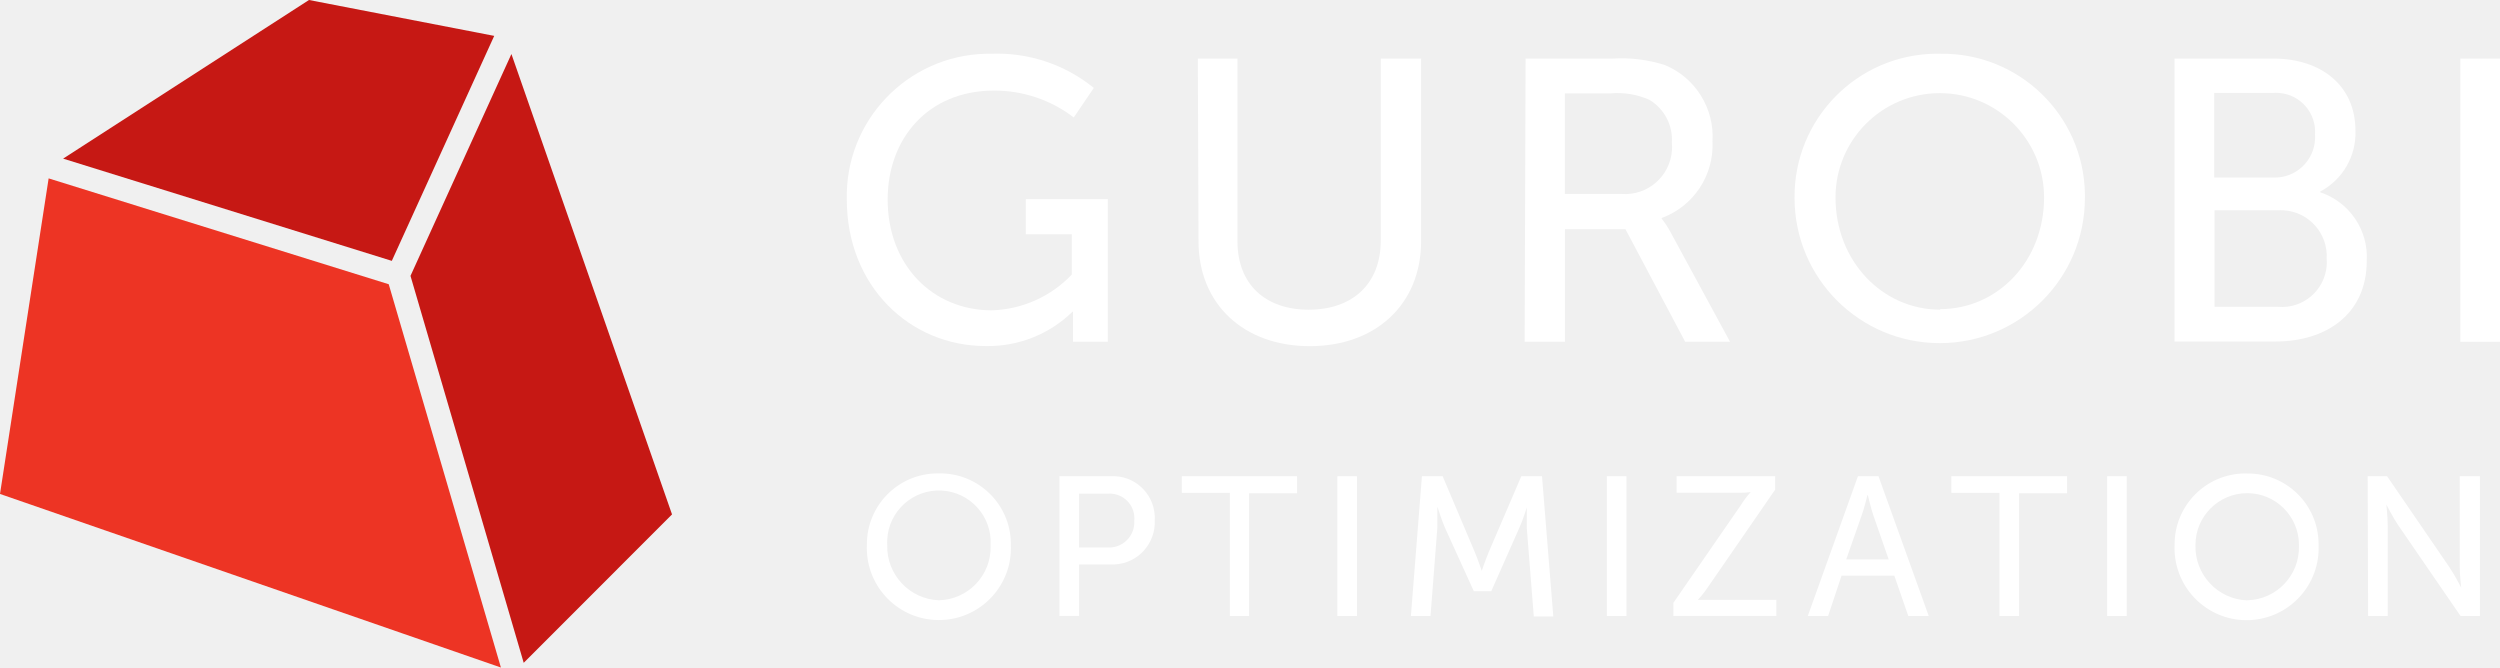
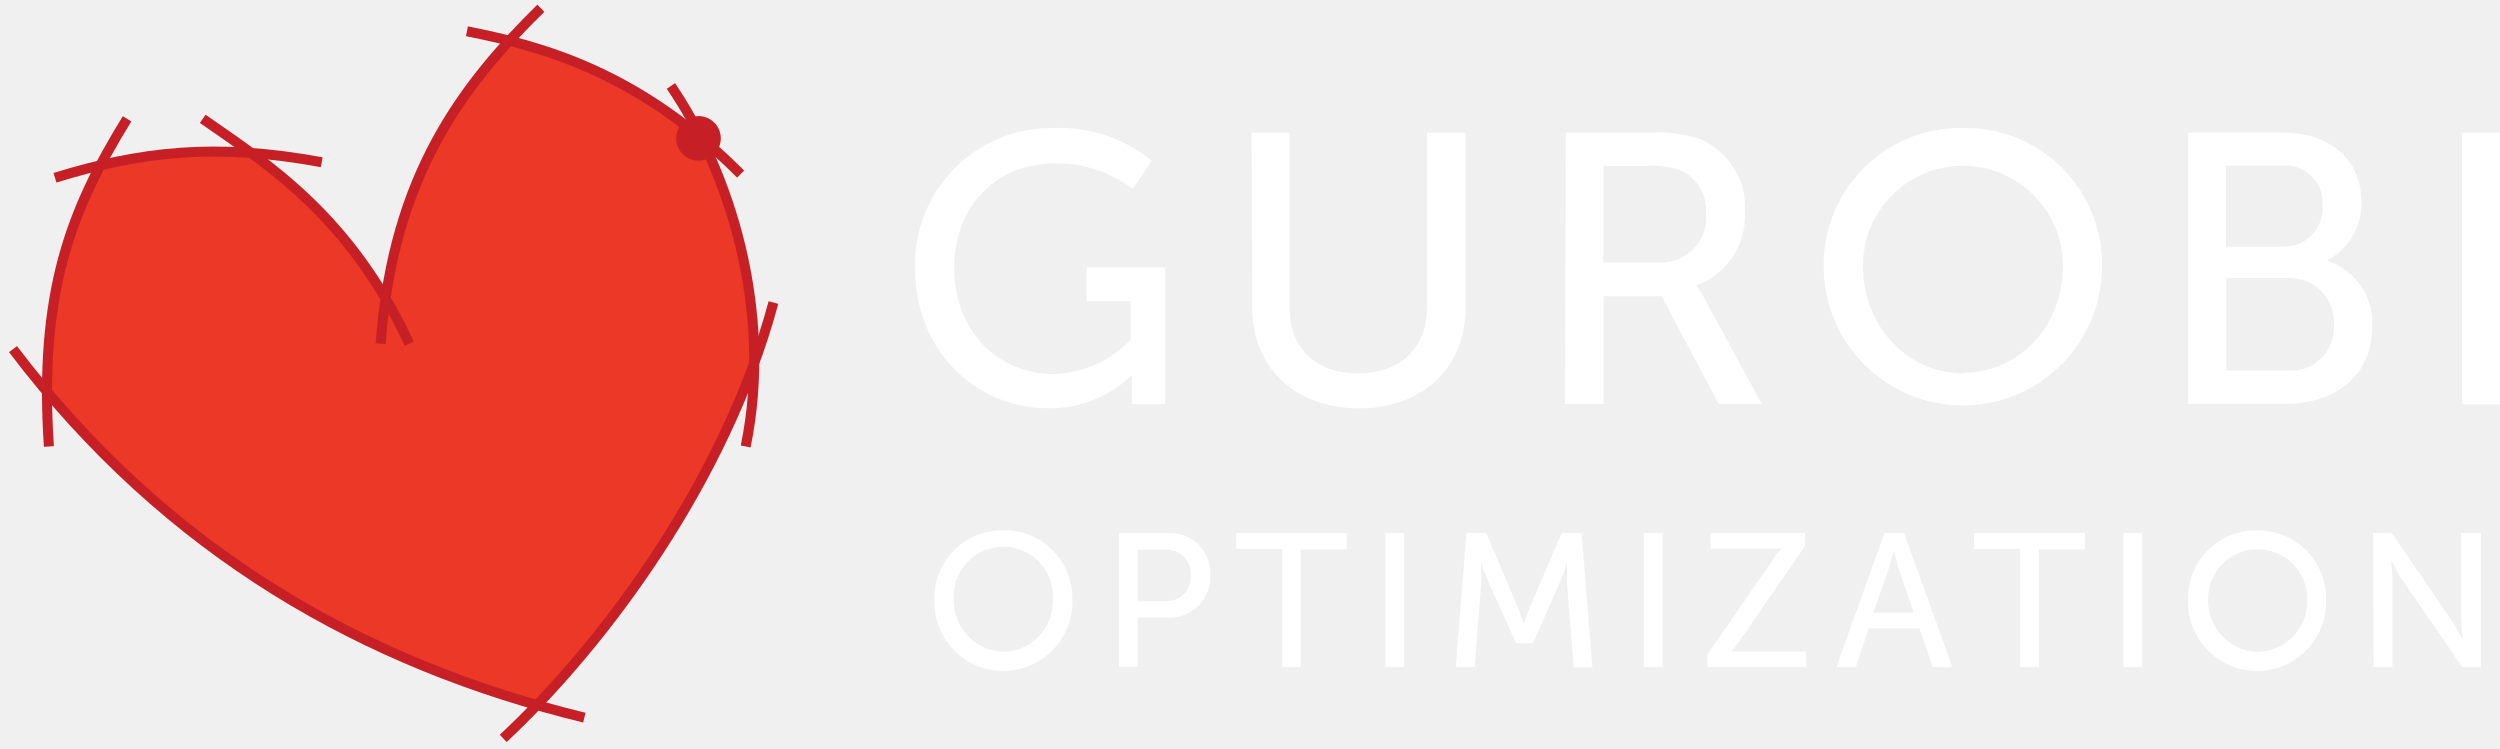
- <svg xmlns="http://www.w3.org/2000/svg" id="Layer_2" viewBox="0 0 478.03 127.64">
+ <svg xmlns="http://www.w3.org/2000/svg" id="Layer_1" viewBox="0 0 498.61 149.28">
  <defs>
-     <style>.cls-1{fill:#ed3424;}.cls-2{fill:#fff;}.cls-3{fill:#c61814;}</style>
+     <style>.cls-1{fill:#c62026;}.cls-2{fill:none;stroke:#c62026;stroke-miterlimit:10;stroke-width:2px;}.cls-3{fill:#fff;}.cls-4{fill:#ec3826;}</style>
  </defs>
-   <g id="Layer_2-2">
-     <path class="cls-2" d="m179.54,114.78c5.59-.14,10.01-4.78,9.88-10.37,0-.07,0-.15,0-.22.28-5.46-3.92-10.11-9.38-10.39-5.46-.28-10.11,3.92-10.39,9.38-.02.34-.02.67,0,1.01-.17,5.65,4.25,10.38,9.89,10.59m0-24.26c7.46-.13,13.62,5.82,13.75,13.28,0,.13,0,.26,0,.39.33,7.6-5.57,14.03-13.17,14.36-7.6.33-14.03-5.57-14.36-13.17-.02-.4-.02-.79,0-1.19-.07-7.48,5.93-13.6,13.41-13.67.12,0,.24,0,.36,0" />
-     <path class="cls-2" d="m211.75,104.68c2.66.18,4.96-1.84,5.14-4.5.01-.21.01-.43,0-.64.24-2.6-1.68-4.9-4.28-5.14-.29-.03-.57-.03-.86,0h-5.42v10.28h5.42Zm-9.17-13.62h9.79c4.41-.25,8.18,3.13,8.43,7.53.02.28.02.56,0,.84.23,4.47-3.2,8.27-7.67,8.5-.25.01-.51.01-.76,0h-6.04v9.84h-3.75v-26.73Z" />
-     <polygon class="cls-2" points="235.16 94.24 225.98 94.24 225.98 91.06 248.01 91.06 248.01 94.32 238.84 94.32 238.84 117.79 235.16 117.79 235.16 94.24" />
-     <rect class="cls-2" x="255.72" y="91.06" width="3.75" height="26.73" />
-     <path class="cls-2" d="m271.89,91.06h3.96l6.14,14.49c.62,1.49,1.34,3.6,1.34,3.6,0,0,.72-2.11,1.34-3.6l6.22-14.49h3.96l2.16,26.81h-3.73l-1.34-16.91v-3.93s-.8,2.57-1.44,3.93l-5.35,12.08h-3.34l-5.53-12.16c-.62-1.44-1.44-4.01-1.44-4.01v4.01l-1.31,16.91h-3.75l2.11-26.73Z" />
-     <rect class="cls-2" x="307.25" y="91.06" width="3.75" height="26.73" />
-     <path class="cls-2" d="m319.97,115.27l12.85-18.61c.57-.91,1.21-1.77,1.93-2.57-.66.1-1.33.14-2,.13h-12.16v-3.16h18.84v2.57l-12.85,18.63c-.58.86-1.22,1.68-1.93,2.44h15.01v3.08h-19.69v-2.52Z" />
-     <path class="cls-2" d="m357.08,94.66s-.62,2.57-1.08,3.8l-2.98,8.51h8.12l-2.96-8.51c-.46-1.36-1.03-3.8-1.03-3.8h-.08Zm5.14,15.42h-10.1l-2.57,7.71h-3.88l9.59-26.73h3.93l9.61,26.73h-3.91l-2.67-7.71Z" />
-     <polygon class="cls-2" points="382.32 94.24 373.12 94.24 373.12 91.06 395.25 91.06 395.25 94.32 386.07 94.32 386.07 117.79 382.32 117.79 382.32 94.24" />
-     <rect class="cls-2" x="402.91" y="91.06" width="3.75" height="26.73" />
-     <path class="cls-2" d="m429.69,114.78c5.59-.12,10.02-4.75,9.9-10.34,0-.08,0-.16,0-.24,0-5.46-4.42-9.9-9.89-9.9-5.46,0-9.9,4.42-9.9,9.89v.02c-.17,5.65,4.25,10.38,9.89,10.59m0-24.26c7.47-.07,13.58,5.92,13.65,13.39,0,.1,0,.19,0,.28.33,7.6-5.57,14.03-13.17,14.36-7.6.33-14.03-5.57-14.36-13.17-.02-.4-.02-.79,0-1.19-.07-7.48,5.93-13.6,13.41-13.68.16,0,.31,0,.47,0" />
-     <path class="cls-2" d="m452.71,91.06h3.73l11.93,17.42c.98,1.44,2.24,3.88,2.24,3.88,0,0-.28-2.42-.28-3.88v-17.42h3.86v26.73h-3.7l-11.95-17.4c-1-1.49-2.24-3.91-2.24-3.91,0,0,.26,2.39.26,3.91v17.4h-3.75l-.08-26.73Z" />
-     <path class="cls-2" d="m189.49,10.28c7.13-.29,14.12,2.03,19.66,6.53l-3.83,5.65c-4.37-3.35-9.73-5.16-15.24-5.14-12.7,0-20.35,9.25-20.35,20.82,0,12.54,8.58,21.2,19.92,21.2,5.8-.18,11.29-2.63,15.29-6.84v-7.71h-8.79v-6.71h15.68v27.27h-6.66v-5.76h-.08c-4.43,4.33-10.41,6.7-16.6,6.58-14.55,0-26.57-11.49-26.57-28.01-.36-15.04,11.55-27.52,26.59-27.88.33,0,.66,0,.99,0" />
-     <path class="cls-2" d="m229.04,11.21h7.58v34.93c0,8.25,5.35,13.08,13.62,13.08s13.78-4.83,13.78-13.24V11.21h7.71v34.93c0,12-8.64,20.05-21.28,20.05s-21.28-8.04-21.28-20.05l-.13-34.93Z" />
-     <path class="cls-2" d="m310.1,37.09c4.96.35,9.25-3.39,9.6-8.35.03-.48.03-.97-.02-1.45.22-3.32-1.44-6.48-4.29-8.2-2.33-1.04-4.89-1.47-7.43-1.23h-8.74v19.22h10.87Zm-18.4-25.88h16.55c3.41-.23,6.84.19,10.1,1.23,5.85,2.43,9.5,8.31,9.1,14.62.3,6.47-3.63,12.39-9.71,14.62v.15c.61.76,1.15,1.58,1.62,2.44l11.44,21.07h-8.58l-11.41-21.51h-11.57v21.51h-7.71l.18-54.15Z" />
-     <path class="cls-2" d="m370.96,59.11c11.03,0,19.89-9.18,19.89-21.36,0-11.01-8.93-19.94-19.94-19.94s-19.94,8.93-19.94,19.94c0,12.18,8.97,21.46,20,21.46v-.1Zm0-48.83c15.04-.26,27.45,11.73,27.7,26.77,0,.27,0,.53,0,.8,0,15.33-12.43,27.76-27.76,27.76s-27.76-12.43-27.76-27.76c-.14-15.09,11.97-27.44,27.06-27.58.25,0,.5,0,.75,0" />
-     <path class="cls-2" d="m435.62,58.67c4.72.4,8.87-3.11,9.27-7.84.04-.44.04-.89,0-1.34.28-4.85-3.42-9-8.27-9.28-.36-.02-.73-.02-1.09,0h-12.08v18.45h12.16Zm-.93-24.72c4.26.15,7.83-3.18,7.98-7.43,0-.26,0-.51-.01-.77.3-4.11-2.78-7.68-6.89-7.98-.4-.03-.81-.03-1.21,0h-11.18v16.17h11.31Zm-18.89-22.75h18.89c9.12,0,15.7,5.14,15.7,13.78.18,4.85-2.44,9.38-6.73,11.64v.15c5.58,1.86,9.23,7.23,8.89,13.11,0,10.28-7.89,15.42-17.4,15.42h-19.35V11.21Z" />
-     <rect class="cls-2" x="470.45" y="11.21" width="7.58" height="54.15" />
-     <polygon class="cls-3" points="94.5 6.86 59.08 0 12.07 30.33 74.92 49.88 94.5 6.86" />
-     <polygon class="cls-1" points="9.3 34.11 6.36 53.16 0 94.45 77.03 121.14 95.78 127.64 74.33 54.35 9.3 34.11" />
-     <polygon class="cls-3" points="97.79 10.33 78.49 52.75 100.14 126.74 128.5 98.36 97.79 10.33" />
-   </g>
+   <path class="cls-3" d="M200.12,130.03c5.59-.14,10.01-4.78,9.88-10.37v-.22c.28-5.46-3.92-10.11-9.38-10.39-5.46-.28-10.11,3.92-10.39,9.38-.02.34-.02.67,0,1.01-.17,5.65,4.25,10.38,9.89,10.59M200.12,105.77c7.46-.13,13.62,5.82,13.75,13.28v.39c.33,7.6-5.57,14.03-13.17,14.36-7.6.33-14.03-5.57-14.36-13.17-.02-.4-.02-.79,0-1.19-.07-7.48,5.93-13.6,13.41-13.67h.36" />
+   <path class="cls-3" d="M232.33,119.93c2.66.18,4.96-1.84,5.14-4.5,0-.21,0-.43,0-.64.24-2.6-1.68-4.9-4.28-5.14-.29-.03-.57-.03-.86,0h-5.42v10.28h5.42ZM223.16,106.31h9.79c4.41-.25,8.18,3.13,8.43,7.53.02.28.02.56,0,.84.23,4.47-3.2,8.27-7.67,8.5-.25.01-.51.01-.76,0h-6.04v9.84h-3.75v-26.73.02Z" />
+   <path class="cls-3" d="M292.47,106.31h3.96l6.14,14.49c.62,1.49,1.34,3.6,1.34,3.6,0,0,.72-2.11,1.34-3.6l6.22-14.49h3.96l2.16,26.81h-3.73l-1.34-16.91v-3.93s-.8,2.57-1.44,3.93l-5.35,12.08h-3.34l-5.53-12.16c-.62-1.44-1.44-4.01-1.44-4.01v4.01l-1.31,16.91h-3.75l2.11-26.73h0Z" />
+   <path class="cls-3" d="M377.66,109.91s-.62,2.57-1.08,3.8l-2.98,8.51h8.12l-2.96-8.51c-.46-1.36-1.03-3.8-1.03-3.8h-.08,0ZM382.8,125.33h-10.1l-2.57,7.71h-3.88l9.59-26.73h3.93l9.61,26.73h-3.91l-2.67-7.71h0Z" />
+   <path class="cls-3" d="M450.27,130.03c5.59-.12,10.02-4.75,9.9-10.34v-.24c0-5.46-4.42-9.9-9.89-9.9s-9.9,4.42-9.9,9.89v.02c-.17,5.65,4.25,10.38,9.89,10.59M450.27,105.79c7.47-.07,13.58,5.92,13.65,13.39v.28c.33,7.6-5.57,14.03-13.17,14.36-7.6.33-14.03-5.57-14.36-13.17-.02-.4-.02-.79,0-1.19-.07-7.48,5.93-13.6,13.41-13.68h.47" />
+   <path class="cls-3" d="M473.29,106.31h3.73l11.93,17.42c.98,1.44,2.24,3.88,2.24,3.88,0,0-.28-2.42-.28-3.88v-17.42h3.86v26.73h-3.7l-11.95-17.4c-1-1.49-2.24-3.91-2.24-3.91,0,0,.26,2.39.26,3.91v17.4h-3.75l-.08-26.73h-.02Z" />
+   <path class="cls-3" d="M210.07,25.53c7.13-.29,14.12,2.03,19.66,6.53l-3.83,5.65c-4.37-3.35-9.73-5.16-15.24-5.14-12.7,0-20.35,9.25-20.35,20.82,0,12.54,8.58,21.2,19.92,21.2,5.8-.18,11.29-2.63,15.29-6.84v-7.71h-8.79v-6.71h15.68v27.27h-6.66v-5.76h-.08c-4.43,4.33-10.41,6.7-16.6,6.58-14.55,0-26.57-11.49-26.57-28.01-.36-15.04,11.55-27.52,26.59-27.88h.99" />
+   <path class="cls-3" d="M249.62,26.46h7.58v34.92c0,8.25,5.35,13.08,13.62,13.08s13.78-4.83,13.78-13.24V26.46h7.71v34.92c0,12-8.64,20.05-21.28,20.05s-21.28-8.04-21.28-20.05l-.13-34.93h0Z" />
+   <path class="cls-3" d="M330.68,52.34c4.96.35,9.25-3.39,9.6-8.35.03-.48.03-.97-.02-1.45.22-3.32-1.44-6.48-4.29-8.2-2.33-1.04-4.89-1.47-7.43-1.23h-8.74v19.22h10.88ZM312.28,26.46h16.55c3.41-.23,6.84.19,10.1,1.23,5.85,2.43,9.5,8.31,9.1,14.62.3,6.47-3.63,12.39-9.71,14.62v.15c.61.76,1.15,1.58,1.62,2.44l11.44,21.07h-8.58l-11.41-21.51h-11.57v21.51h-7.71l.18-54.15v.02Z" />
+   <path class="cls-3" d="M391.54,74.36c11.03,0,19.89-9.18,19.89-21.36,0-11.01-8.93-19.94-19.94-19.94s-19.94,8.93-19.94,19.94c0,12.18,8.97,21.46,20,21.46v-.1h0ZM391.54,25.53c15.04-.26,27.45,11.73,27.7,26.77v.8c0,15.33-12.43,27.76-27.76,27.76s-27.76-12.43-27.76-27.76c-.14-15.09,11.97-27.44,27.06-27.58h.75" />
+   <path class="cls-3" d="M456.2,73.92c4.72.4,8.87-3.11,9.27-7.84.04-.44.04-.89,0-1.34.28-4.85-3.42-9-8.27-9.28-.36-.02-.73-.02-1.09,0h-12.08v18.45h12.17ZM455.27,49.2c4.26.15,7.83-3.18,7.98-7.43,0-.26,0-.51-.01-.77.3-4.11-2.78-7.68-6.89-7.98-.4-.03-.81-.03-1.21,0h-11.18v16.17h11.31ZM436.38,26.45h18.89c9.12,0,15.7,5.14,15.7,13.78.18,4.85-2.44,9.38-6.73,11.64v.15c5.58,1.86,9.23,7.23,8.89,13.11,0,10.28-7.89,15.42-17.4,15.42h-19.35V26.46h0Z" />
+   <polygon class="cls-3" points="255.74 109.49 246.56 109.49 246.56 106.31 268.59 106.31 268.59 109.57 259.42 109.57 259.42 133.04 255.74 133.04 255.74 109.49" />
+   <rect class="cls-3" x="276.3" y="106.31" width="3.75" height="26.73" />
+   <rect class="cls-3" x="327.83" y="106.31" width="3.75" height="26.73" />
+   <path class="cls-3" d="M340.55,130.52l12.85-18.61c.57-.91,1.21-1.77,1.93-2.57-.66.1-1.33.14-2,.13h-12.16v-3.16h18.84v2.57l-12.85,18.63c-.58.86-1.22,1.68-1.93,2.44h15.01v3.08h-19.69v-2.52h0Z" />
+   <polygon class="cls-3" points="402.9 109.49 393.7 109.49 393.7 106.31 415.83 106.31 415.83 109.57 406.65 109.57 406.65 133.04 402.9 133.04 402.9 109.49" />
+   <rect class="cls-3" x="423.49" y="106.31" width="3.75" height="26.73" />
+   <rect class="cls-3" x="491.03" y="26.46" width="7.58" height="54.15" />
+   <path class="cls-3" d="M490.91,123.73v-17.42h3.86v26.73" />
+   <path class="cls-4" d="M76.9,59.5c-8.2-13.93-17.93-22.46-26.8-28.99-10.91-.8-20.36.16-30.07,2.46-6.69,12.76-10.64,25.91-10.65,45.14,27.46,32.59,61.03,51.98,97.71,62.51,16.29-16.98,33.57-41.43,43.35-68.23.1-16.53-4.35-32.34-10.58-44.87-13.65-11.36-26.72-16.46-38.28-19.4-11.33,12.36-21.18,27.58-24.68,51.37Z" />
+   <path class="cls-2" d="M10.96,35.45c17.18-5.27,32.01-7,53.2-3.09" />
+   <path class="cls-2" d="M75.92,68.54c2.46-33.82,16.7-51.9,31.95-66.9" />
+   <path class="cls-2" d="M9.75,89.05c-2.03-30.68,4.3-47.01,15.59-65.35" />
+   <path class="cls-2" d="M116.54,143.13c-43.49-10.58-83.07-32.77-113.95-73.5" />
+   <path class="cls-2" d="M81.62,68.54c-11.87-25.68-28.73-36.13-41.19-44.84" />
+   <path class="cls-2" d="M148.72,89.05c5.61-27.35-3.39-55.03-14.92-71.9" />
+   <path class="cls-2" d="M100.36,147.27c20.4-19.06,44.41-51.67,53.9-86.93" />
+   <path class="cls-2" d="M147.71,34.72c-19.96-20.05-39.1-25.43-54.58-28.48" />
+   <circle class="cls-1" cx="139.31" cy="27.6" r="4.45" />
</svg>
